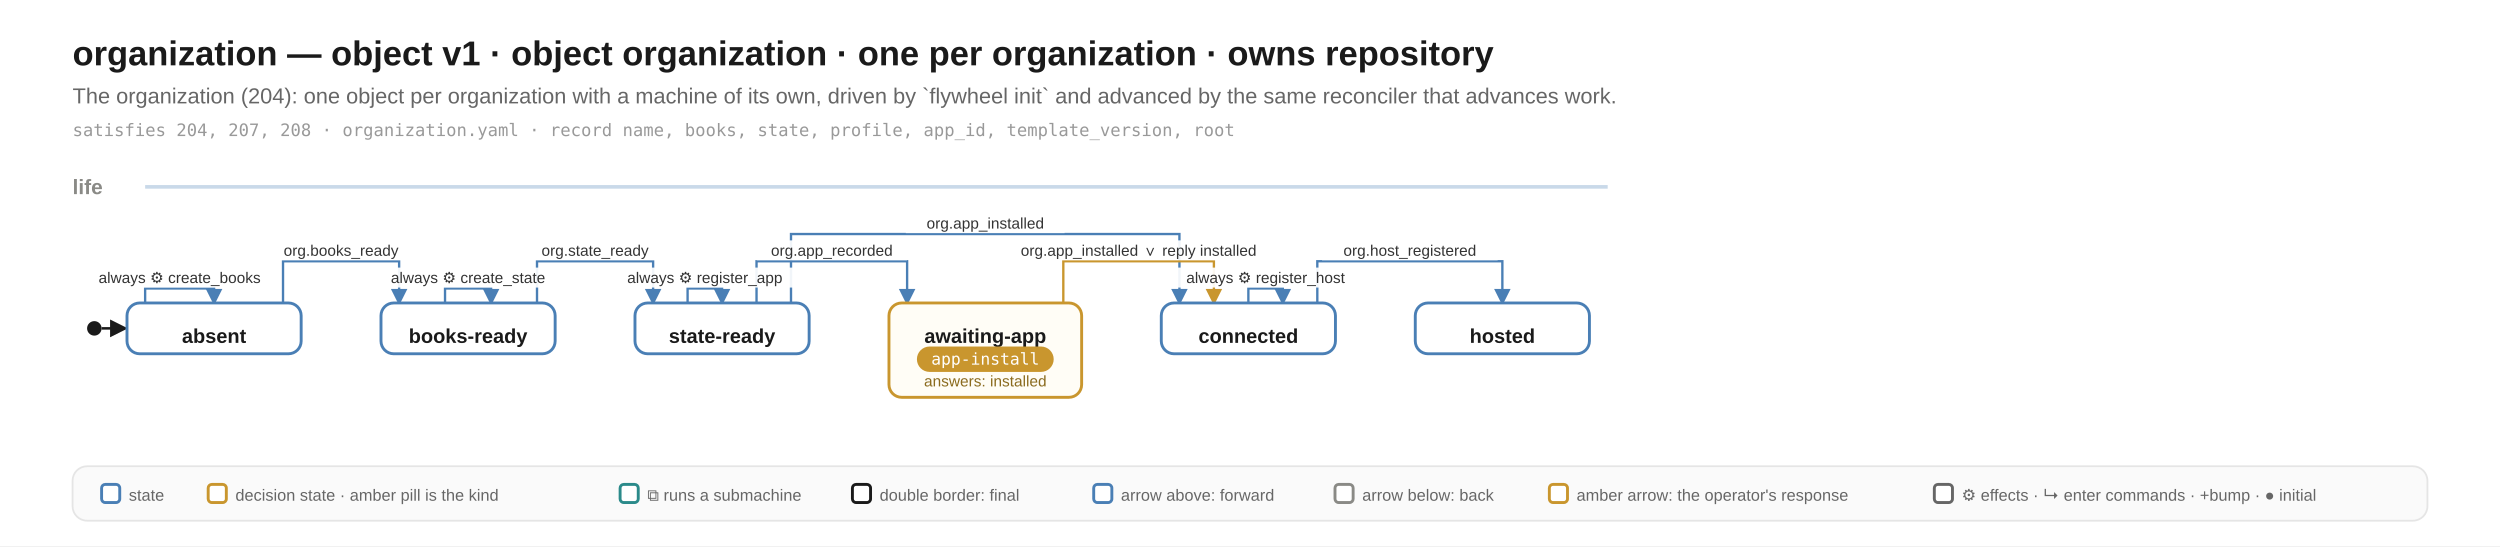
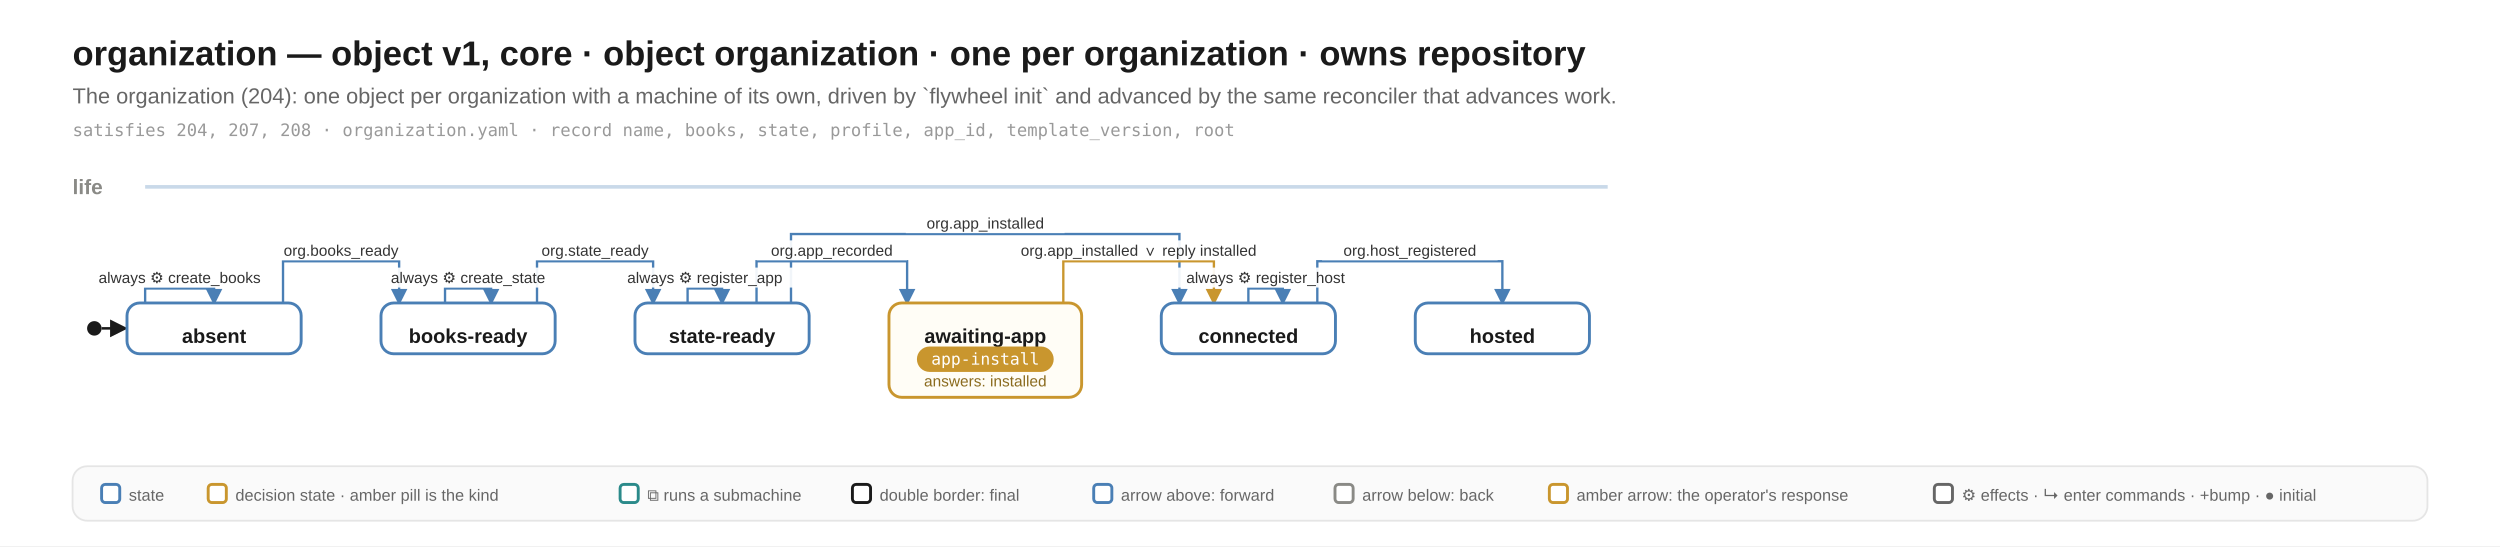
<svg xmlns="http://www.w3.org/2000/svg" width="1378" height="301" viewBox="0 0 1378 301" font-family="-apple-system, 'Helvetica Neue', Arial, sans-serif">
  <defs>
    <marker id="mB" viewBox="0 0 10 10" refX="8.5" refY="5" markerWidth="7" markerHeight="7" orient="auto-start-reverse">
      <path d="M0 0L10 5L0 10z" fill="#4a7fb5" />
    </marker>
    <marker id="mT" viewBox="0 0 10 10" refX="8.5" refY="5" markerWidth="7" markerHeight="7" orient="auto-start-reverse">
      <path d="M0 0L10 5L0 10z" fill="#2b8a8a" />
    </marker>
    <marker id="mG" viewBox="0 0 10 10" refX="8.5" refY="5" markerWidth="7" markerHeight="7" orient="auto-start-reverse">
      <path d="M0 0L10 5L0 10z" fill="#8a8a86" />
    </marker>
    <marker id="mA" viewBox="0 0 10 10" refX="8.5" refY="5" markerWidth="7" markerHeight="7" orient="auto-start-reverse">
      <path d="M0 0L10 5L0 10z" fill="#c9962e" />
    </marker>
    <marker id="mI" viewBox="0 0 10 10" refX="8.5" refY="5" markerWidth="7" markerHeight="7" orient="auto-start-reverse">
      <path d="M0 0L10 5L0 10z" fill="#1a1a1a" />
    </marker>
  </defs>
  <rect width="1378" height="301" fill="#fff" />
-   <text x="40" y="36" font-size="19" font-weight="700" fill="#1a1a1a">organization — object v1 · object organization · one per organization · owns repository</text>
+   <text x="40" y="36" font-size="19" font-weight="700" fill="#1a1a1a">organization — object v1, core · object organization · one per organization · owns repository</text>
  <text x="40" y="57" font-size="12" fill="#666">The organization (204): one object per organization with a machine of its own, driven by `flywheel init` and advanced by the same reconciler that advances work.</text>
  <text x="40" y="75" font-size="9.5" font-family="monospace" fill="#999">satisfies 204, 207, 208 · organization.yaml · record name, books, state, profile, app_id, template_version, root</text>
  <text x="40" y="107" font-size="11.5" font-weight="700" fill="#8a8a86">life</text>
  <line x1="80" y1="103" x2="886.15" y2="103" stroke="#4a7fb5" stroke-width="2" opacity="0.3" />
  <circle cx="52.0" cy="181.0" r="4" fill="#1a1a1a" />
  <line x1="56.0" y1="181.0" x2="69.0" y2="181.0" stroke="#1a1a1a" stroke-width="1.4" marker-end="url(#mI)" />
  <path d="M156.0,167.0 V144.0 H220.0 V167.0" fill="none" stroke="#4a7fb5" stroke-width="1.3" marker-end="url(#mB)" />
  <path d="M80.0,167.0 V159.0 H118.0 V167.0" fill="none" stroke="#4a7fb5" stroke-width="1.3" marker-end="url(#mB)" />
  <path d="M296.0,167.0 V144.0 H360.0 V167.0" fill="none" stroke="#4a7fb5" stroke-width="1.3" marker-end="url(#mB)" />
  <path d="M245.3,167.0 V159.0 H270.7 V167.0" fill="none" stroke="#4a7fb5" stroke-width="1.3" marker-end="url(#mB)" />
  <path d="M436.0,167.0 V129.0 H650.1 V167.0" fill="none" stroke="#4a7fb5" stroke-width="1.3" marker-end="url(#mB)" />
  <path d="M417.0,167.0 V144.0 H500.0 V167.0" fill="none" stroke="#4a7fb5" stroke-width="1.3" marker-end="url(#mB)" />
  <path d="M379.0,167.0 V159.0 H398.0 V167.0" fill="none" stroke="#4a7fb5" stroke-width="1.3" marker-end="url(#mB)" />
  <path d="M586.1,167.0 V144.0 H669.1 V167.0" fill="none" stroke="#c9962e" stroke-width="1.3" marker-end="url(#mA)" />
  <path d="M726.1,167.0 V144.0 H828.1 V167.0" fill="none" stroke="#4a7fb5" stroke-width="1.3" marker-end="url(#mB)" />
  <path d="M688.1,167.0 V159.0 H707.1 V167.0" fill="none" stroke="#4a7fb5" stroke-width="1.3" marker-end="url(#mB)" />
  <rect x="70.0" y="167.0" width="96.0" height="28.0" rx="7" fill="#fff" stroke="#4a7fb5" stroke-width="1.6" />
  <text x="118.0" y="189.0" font-size="11" fill="#1a1a1a" text-anchor="middle" font-weight="700">absent</text>
  <rect x="210.0" y="167.0" width="96.0" height="28.0" rx="7" fill="#fff" stroke="#4a7fb5" stroke-width="1.6" />
  <text x="258.0" y="189.0" font-size="11" fill="#1a1a1a" text-anchor="middle" font-weight="700">books-ready</text>
  <rect x="350.0" y="167.0" width="96.0" height="28.0" rx="7" fill="#fff" stroke="#4a7fb5" stroke-width="1.6" />
  <text x="398.0" y="189.0" font-size="11" fill="#1a1a1a" text-anchor="middle" font-weight="700">state-ready</text>
  <rect x="490.0" y="167.0" width="106.2" height="52.0" rx="7" fill="#fffdf6" stroke="#c9962e" stroke-width="1.6" />
  <text x="543.1" y="189.0" font-size="11" fill="#1a1a1a" text-anchor="middle" font-weight="700">awaiting-app</text>
  <rect x="505.4" y="191.0" width="75.4" height="14" rx="7" fill="#c9962e" />
  <text x="543.1" y="201.0" font-size="9" font-family="monospace" fill="#fff" text-anchor="middle">app-install</text>
  <text x="543.1" y="213.0" font-size="8.5" fill="#8a6a1d" text-anchor="middle">answers: installed</text>
  <rect x="640.1" y="167.0" width="96.0" height="28.0" rx="7" fill="#fff" stroke="#4a7fb5" stroke-width="1.6" />
  <text x="688.1" y="189.0" font-size="11" fill="#1a1a1a" text-anchor="middle" font-weight="700">connected</text>
  <rect x="780.1" y="167.0" width="96.0" height="28.0" rx="7" fill="#fff" stroke="#4a7fb5" stroke-width="1.6" />
  <text x="828.1" y="189.0" font-size="11" fill="#1a1a1a" text-anchor="middle" font-weight="700">hosted</text>
  <rect x="148.9" y="132.5" width="78.1" height="11" fill="#fff" opacity="0.92" />
  <text x="188.0" y="141.0" font-size="8.5" fill="#333" text-anchor="middle">org.books_ready</text>
  <rect x="45.9" y="147.5" width="106.2" height="11" fill="#fff" opacity="0.92" />
  <text x="99.0" y="156.0" font-size="8.5" fill="#333" text-anchor="middle">always ⚙ create_books</text>
  <rect x="288.9" y="132.5" width="78.1" height="11" fill="#fff" opacity="0.92" />
  <text x="328.0" y="141.0" font-size="8.5" fill="#333" text-anchor="middle">org.state_ready</text>
  <rect x="204.9" y="147.5" width="106.2" height="11" fill="#fff" opacity="0.92" />
  <text x="258.0" y="156.0" font-size="8.5" fill="#333" text-anchor="middle">always ⚙ create_state</text>
  <rect x="499.3" y="117.5" width="87.5" height="11" fill="#fff" opacity="0.92" />
  <text x="543.1" y="126.0" font-size="8.5" fill="#333" text-anchor="middle">org.app_installed</text>
  <rect x="417.1" y="132.5" width="82.8" height="11" fill="#fff" opacity="0.92" />
  <text x="458.5" y="141.0" font-size="8.5" fill="#333" text-anchor="middle">org.app_recorded</text>
  <rect x="335.4" y="147.5" width="106.2" height="11" fill="#fff" opacity="0.92" />
  <text x="388.5" y="156.0" font-size="8.5" fill="#333" text-anchor="middle">always ⚙ register_app</text>
  <rect x="541.8" y="132.5" width="171.6" height="11" fill="#fff" opacity="0.92" />
  <text x="627.6" y="141.0" font-size="8.5" fill="#333" text-anchor="middle">org.app_installed ∨ reply installed</text>
  <rect x="728.7" y="132.5" width="96.8" height="11" fill="#fff" opacity="0.92" />
  <text x="777.1" y="141.0" font-size="8.5" fill="#333" text-anchor="middle">org.host_registered</text>
  <rect x="642.2" y="147.5" width="110.9" height="11" fill="#fff" opacity="0.92" />
  <text x="697.6" y="156.0" font-size="8.5" fill="#333" text-anchor="middle">always ⚙ register_host</text>
  <rect x="40" y="257" width="1298" height="30" rx="8" fill="#fafafa" stroke="#e5e5e5" />
  <rect x="56" y="267" width="10" height="10" rx="2" fill="#fff" stroke="#4a7fb5" stroke-width="1.6" />
  <text x="71" y="276" font-size="9" fill="#666">state</text>
  <rect x="114.75" y="267" width="10" height="10" rx="2" fill="#fff" stroke="#c9962e" stroke-width="1.6" />
  <text x="129.75" y="276" font-size="9" fill="#666">decision state · amber pill is the kind</text>
  <rect x="341.8" y="267" width="10" height="10" rx="2" fill="#fff" stroke="#2b8a8a" stroke-width="1.6" />
  <text x="356.8" y="276" font-size="9" fill="#666">⧉ runs a submachine</text>
  <rect x="469.85" y="267" width="10" height="10" rx="2" fill="#fff" stroke="#1a1a1a" stroke-width="1.6" />
  <text x="484.85" y="276" font-size="9" fill="#666">double border: final</text>
  <rect x="602.85" y="267" width="10" height="10" rx="2" fill="#fff" stroke="#4a7fb5" stroke-width="1.6" />
  <text x="617.85" y="276" font-size="9" fill="#666">arrow above: forward</text>
  <rect x="735.85" y="267" width="10" height="10" rx="2" fill="#fff" stroke="#8a8a86" stroke-width="1.6" />
  <text x="750.85" y="276" font-size="9" fill="#666">arrow below: back</text>
  <rect x="854.0" y="267" width="10" height="10" rx="2" fill="#fff" stroke="#c9962e" stroke-width="1.6" />
  <text x="869.0" y="276" font-size="9" fill="#666">amber arrow: the operator's response</text>
  <rect x="1066.2" y="267" width="10" height="10" rx="2" fill="#fff" stroke="#666" stroke-width="1.6" />
  <text x="1081.2" y="276" font-size="9" fill="#666">⚙ effects · ↳ enter commands · +bump · ● initial</text>
</svg>
